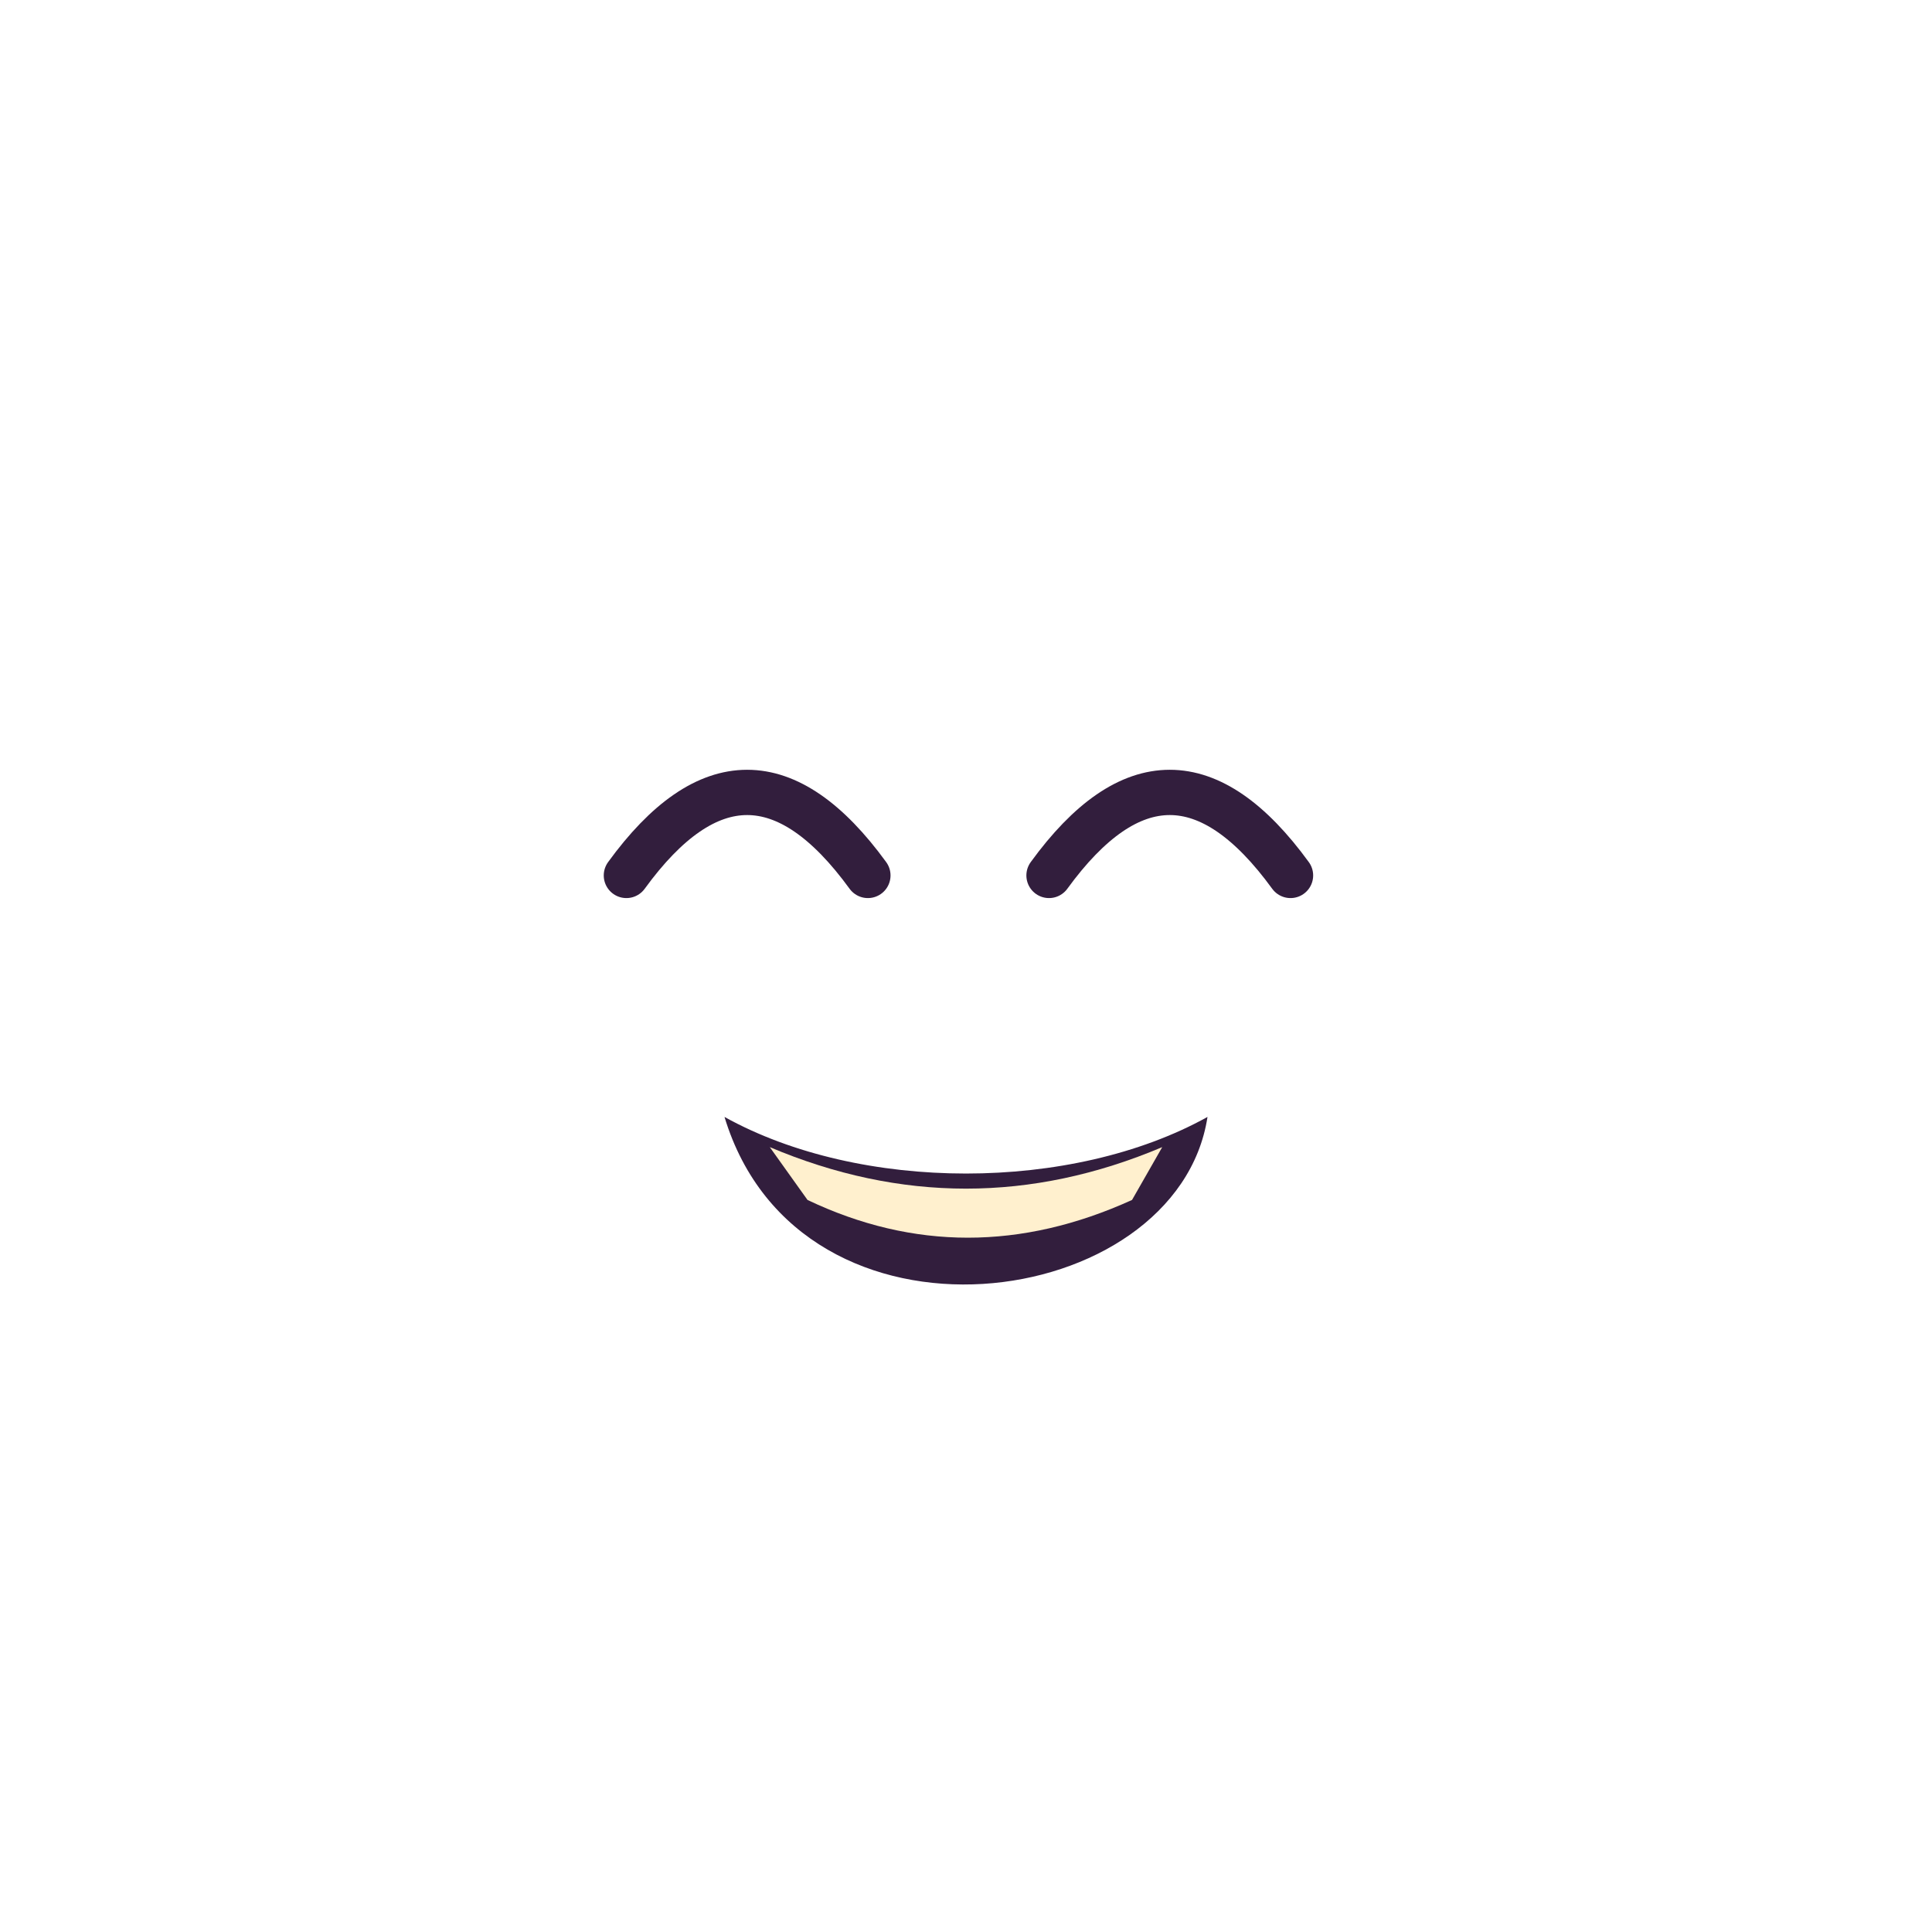
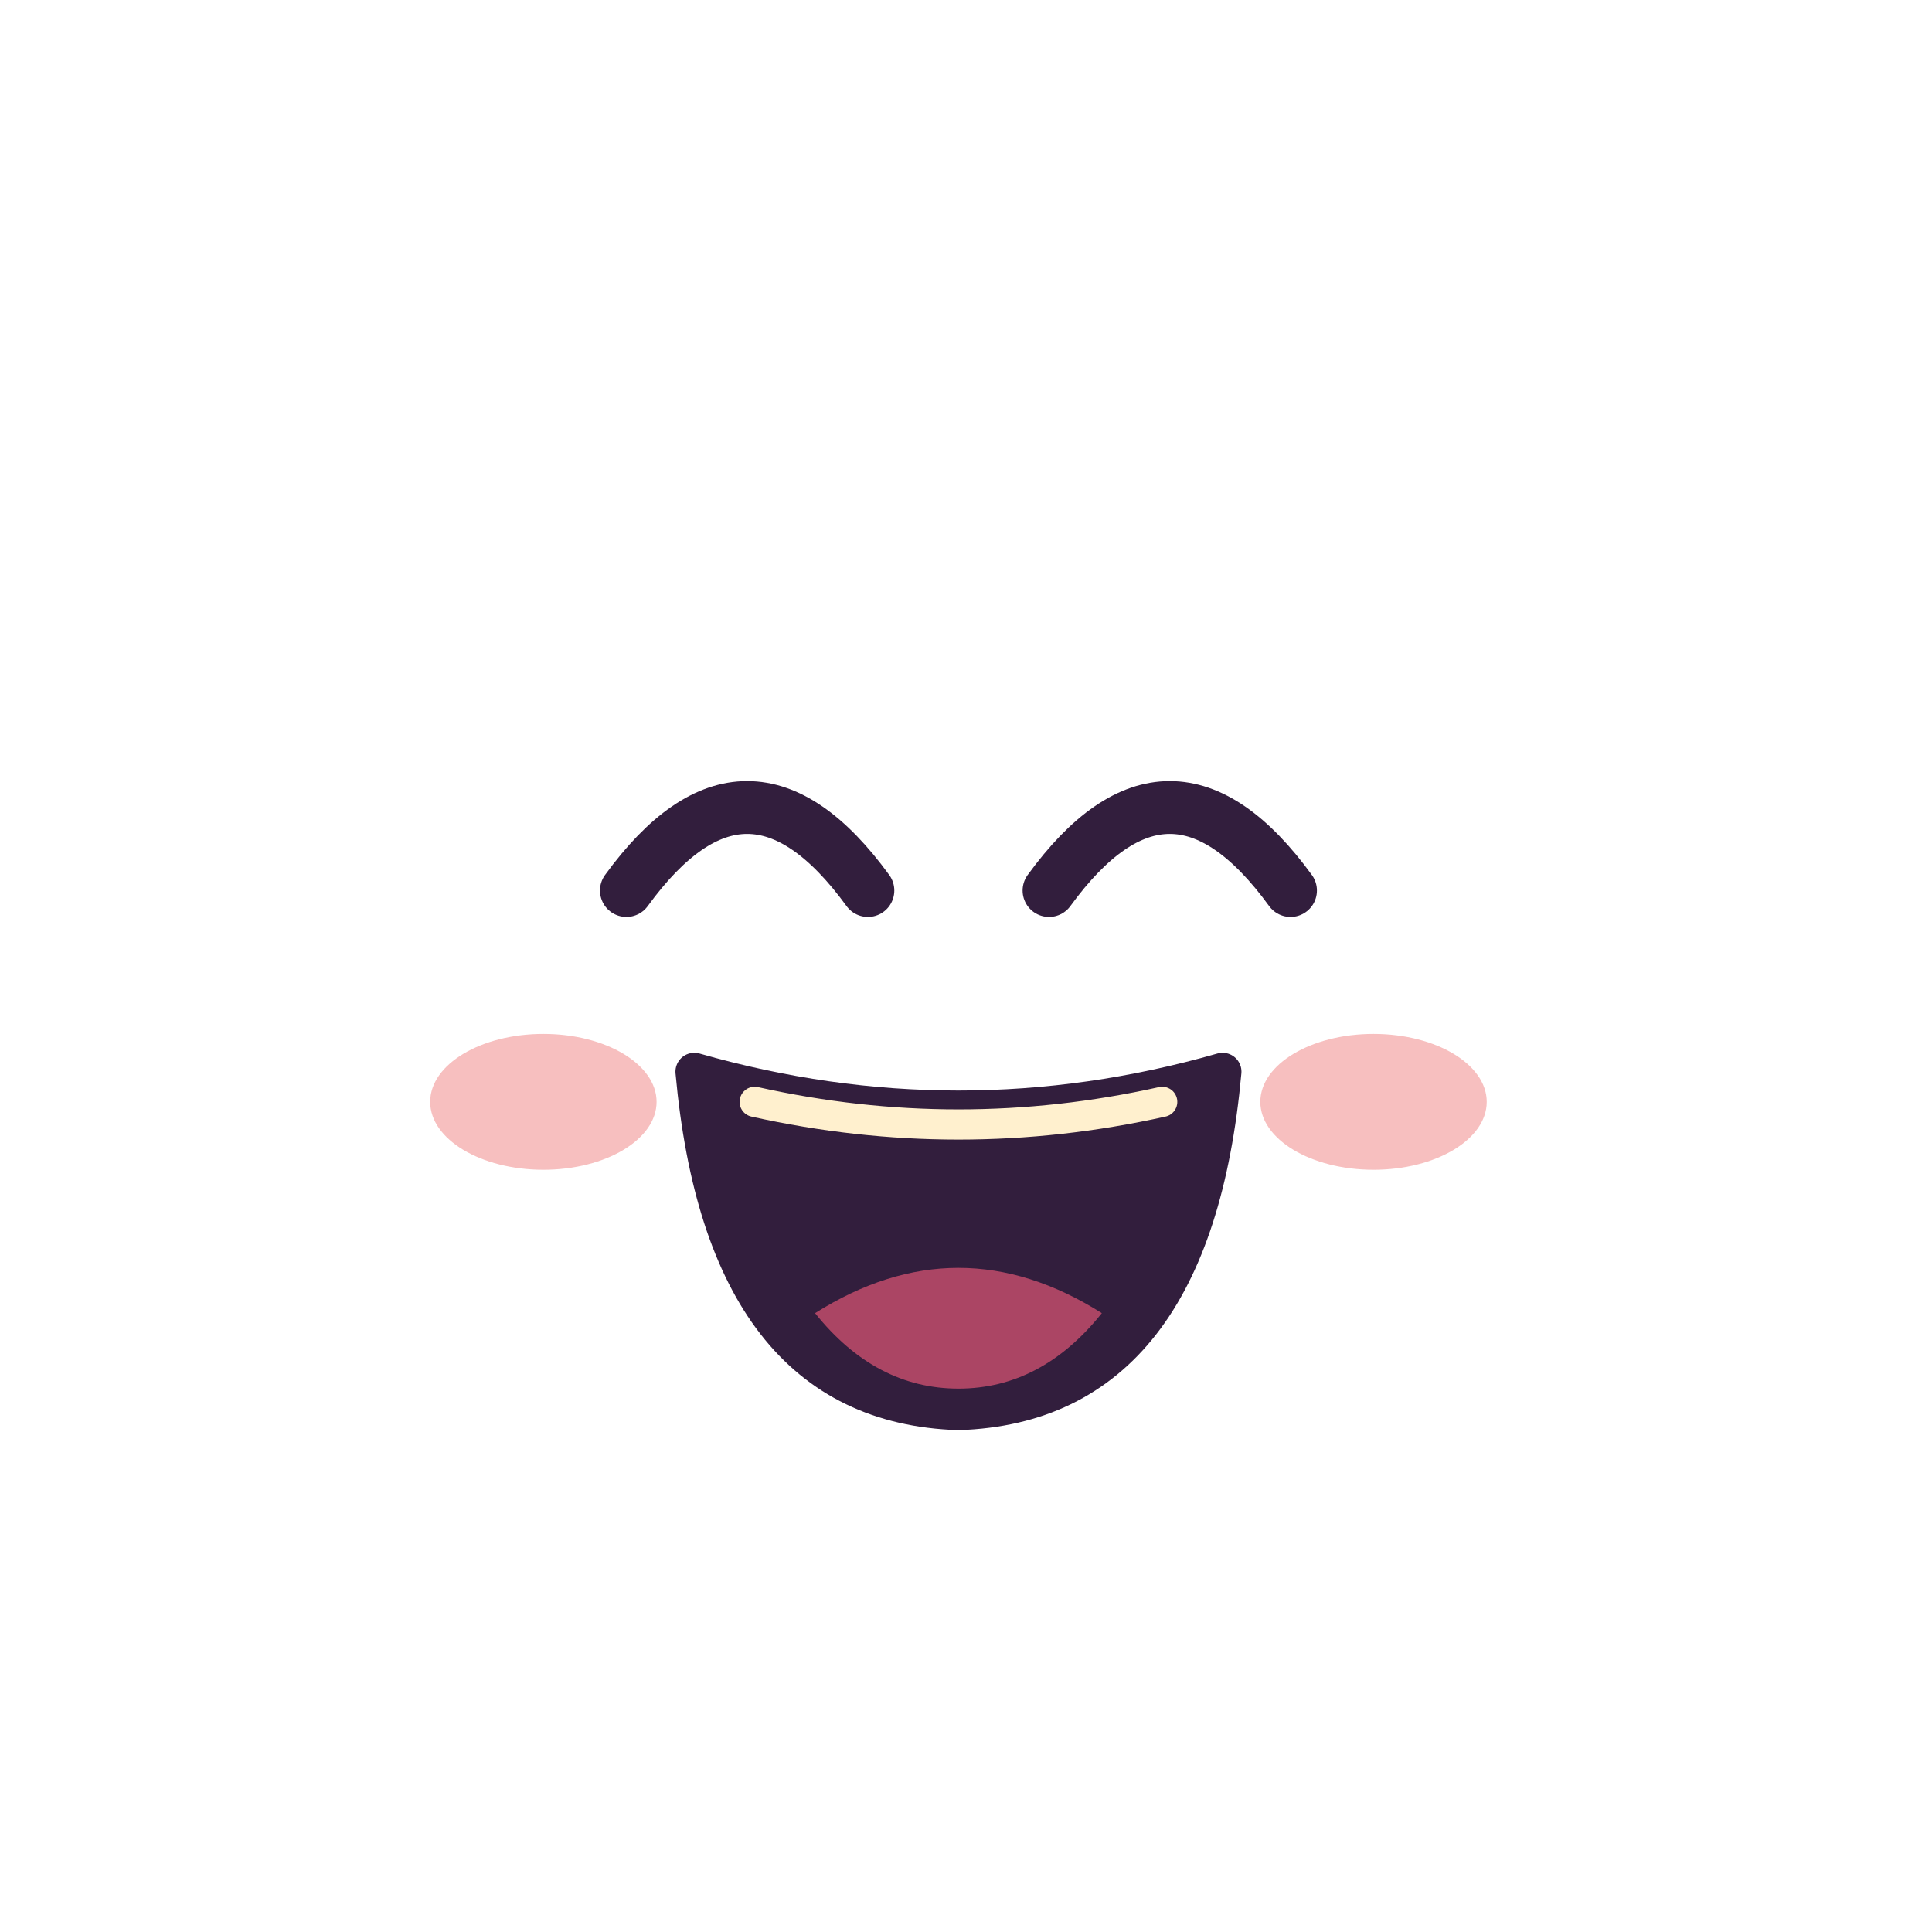
<svg xmlns="http://www.w3.org/2000/svg" width="256" height="256" viewBox="0 0 256 256">
-   <path d="M83 116Q99 94 115 116M139 116Q155 94 171 116" fill="none" stroke="#321e3d" stroke-width="6" stroke-linecap="round" />
-   <path d="M96 148C114 158 142 158 160 148C156 174 106 181 96 148Z" fill="#321e3d" />
-   <path d="M102 152Q128 163 154 152L150 159Q128 169 107 159Z" fill="#fff0ce" />
+   <g stroke="#321E3D" stroke-width="8" stroke-linecap="round" stroke-linejoin="round">
+     <ellipse cx="72" cy="146" rx="15" ry="9" fill="#F08A8A" stroke="none" opacity=".55" />
+     <ellipse cx="182" cy="146" rx="15" ry="9" fill="#F08A8A" stroke="none" opacity=".55" />
+     <path d="M 83 118 Q 99 96 115 118" fill="none" stroke-width="7" />
+     <path d="M 139 118 Q 155 96 171 118" fill="none" stroke-width="7" />
+     <path d="M 92 142 Q 127 152 162 142 Q 158 186 127 187 Q 96 186 92 142 Z" fill="#321E3D" stroke-width="5" />
+     <path d="M 108 174 Q 127 162 146 174 Q 138 184 127 184 Q 116 184 108 174 Z" fill="#AB4564" stroke="none" />
+     <path d="M 100 146 Q 127 152 154 146" fill="none" stroke="#FFF0CE" stroke-width="4" />
+   </g>
</svg>
